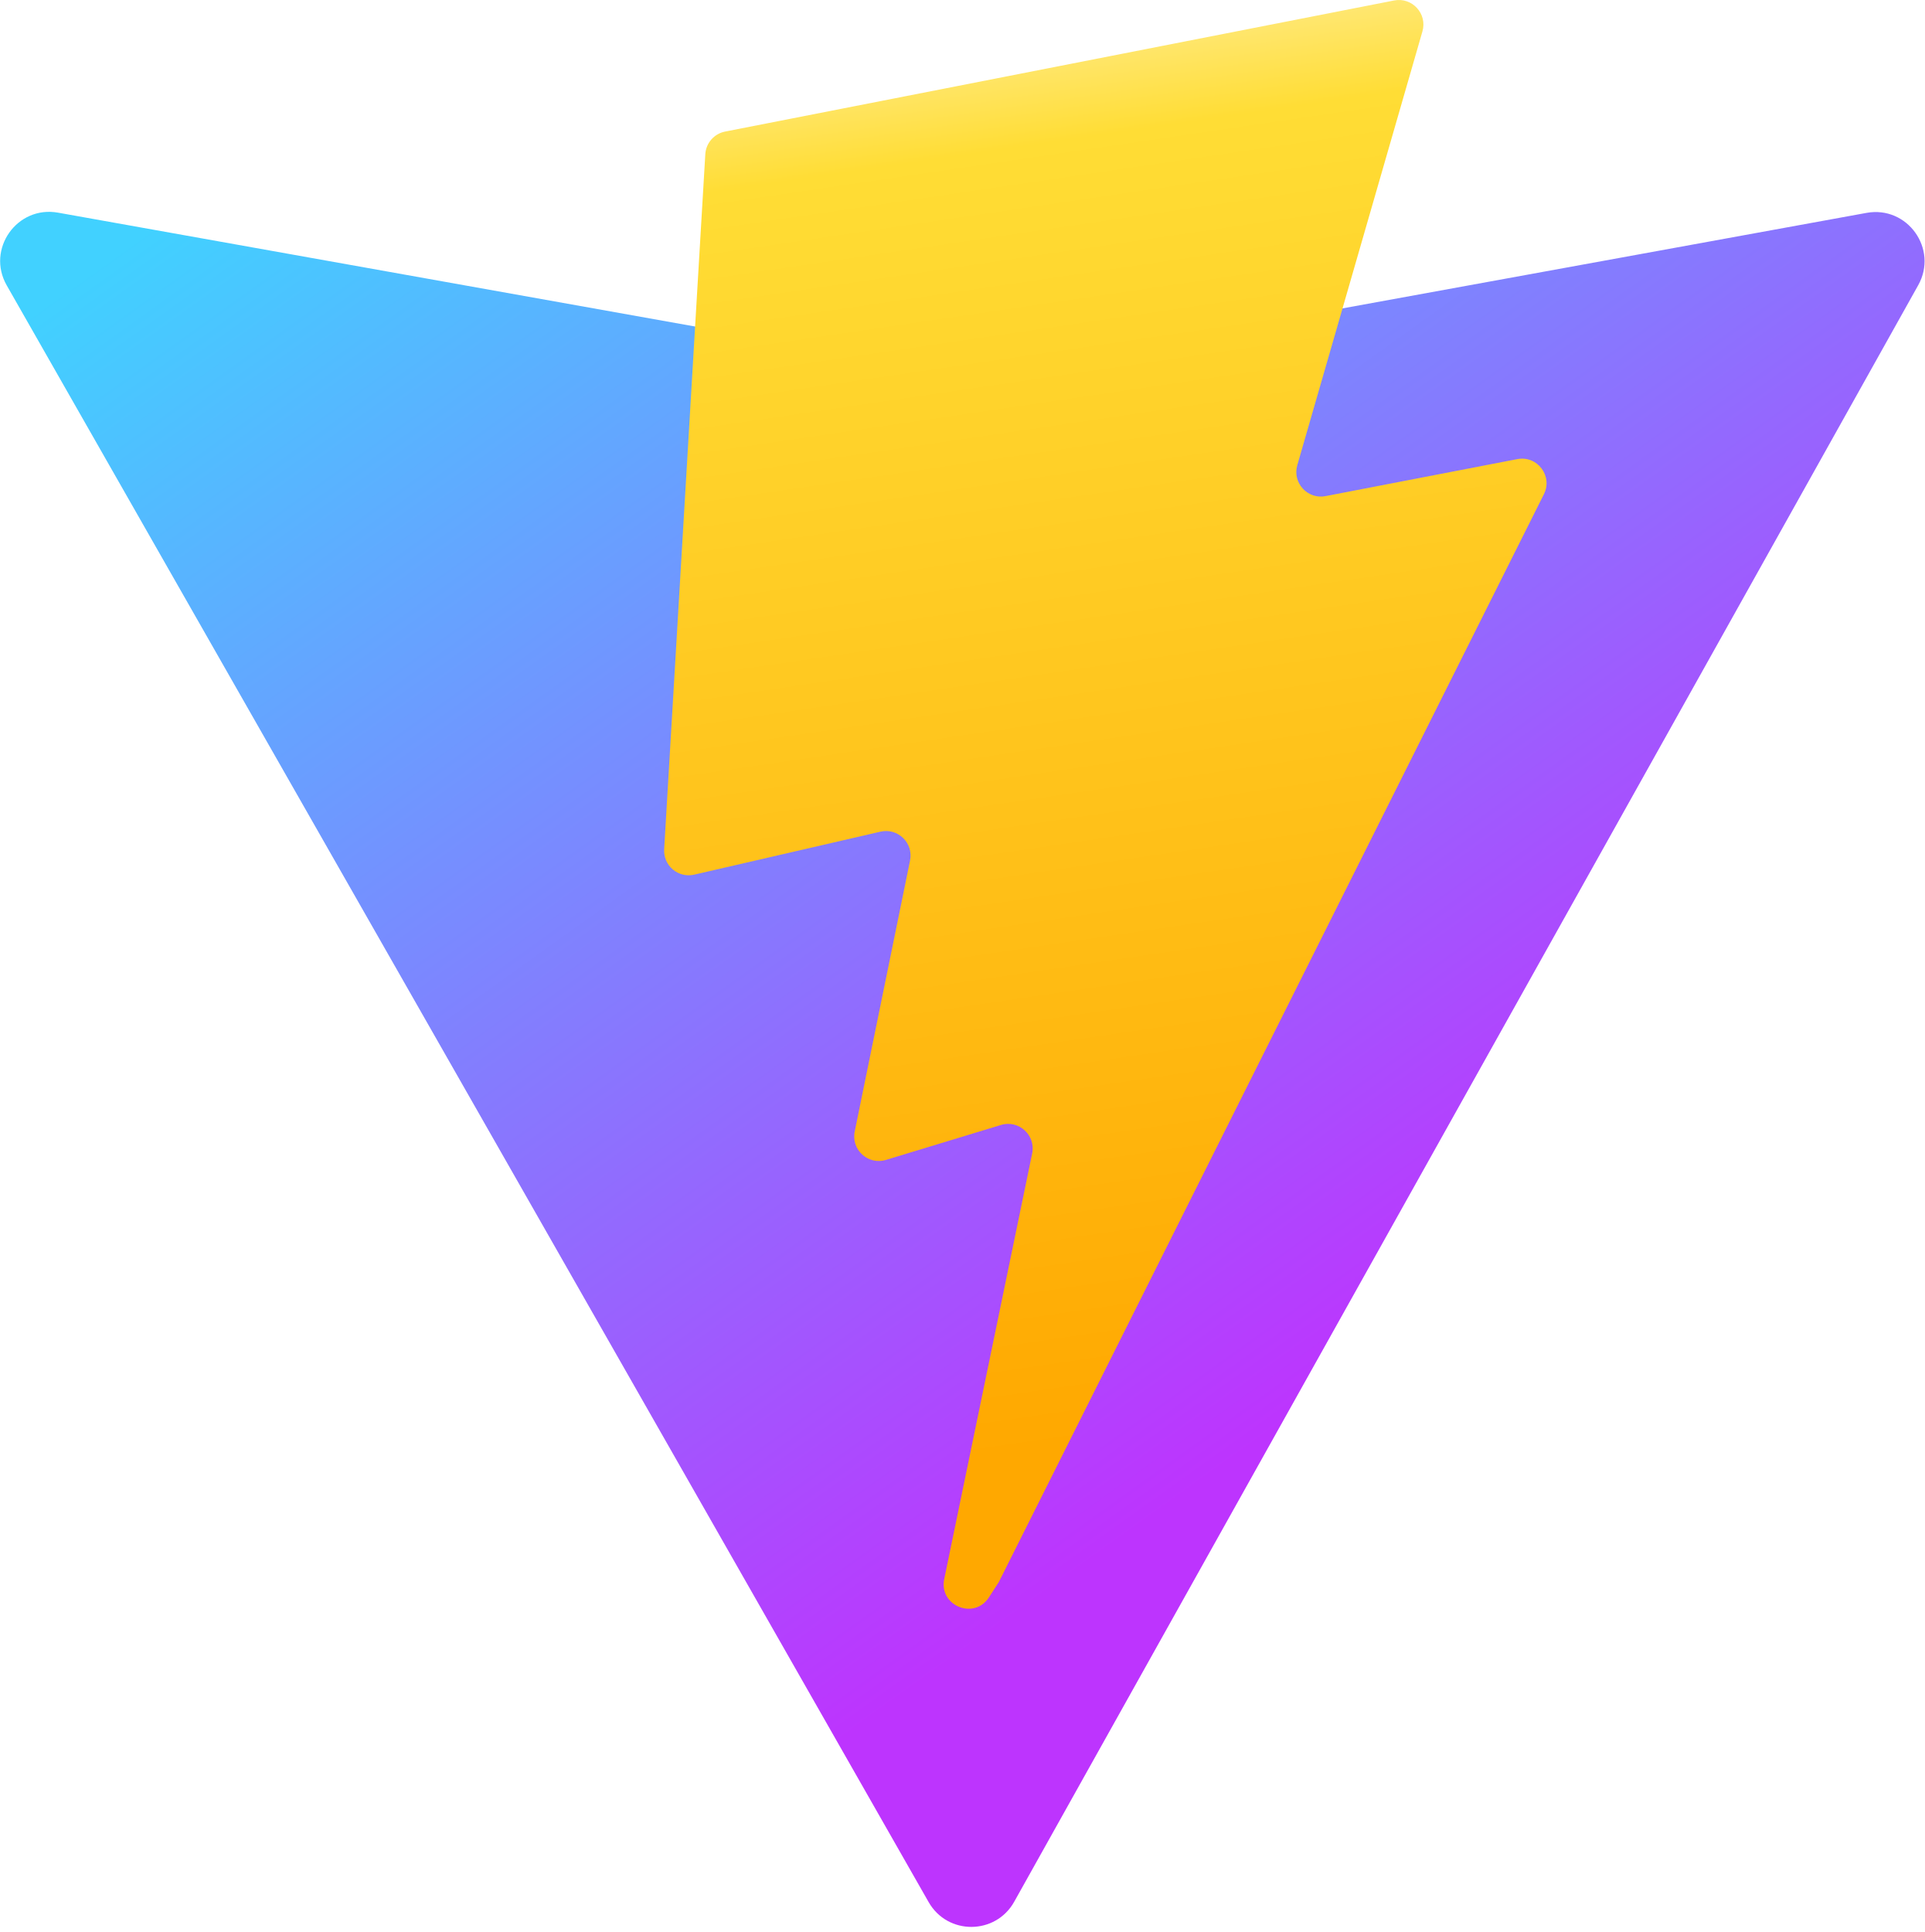
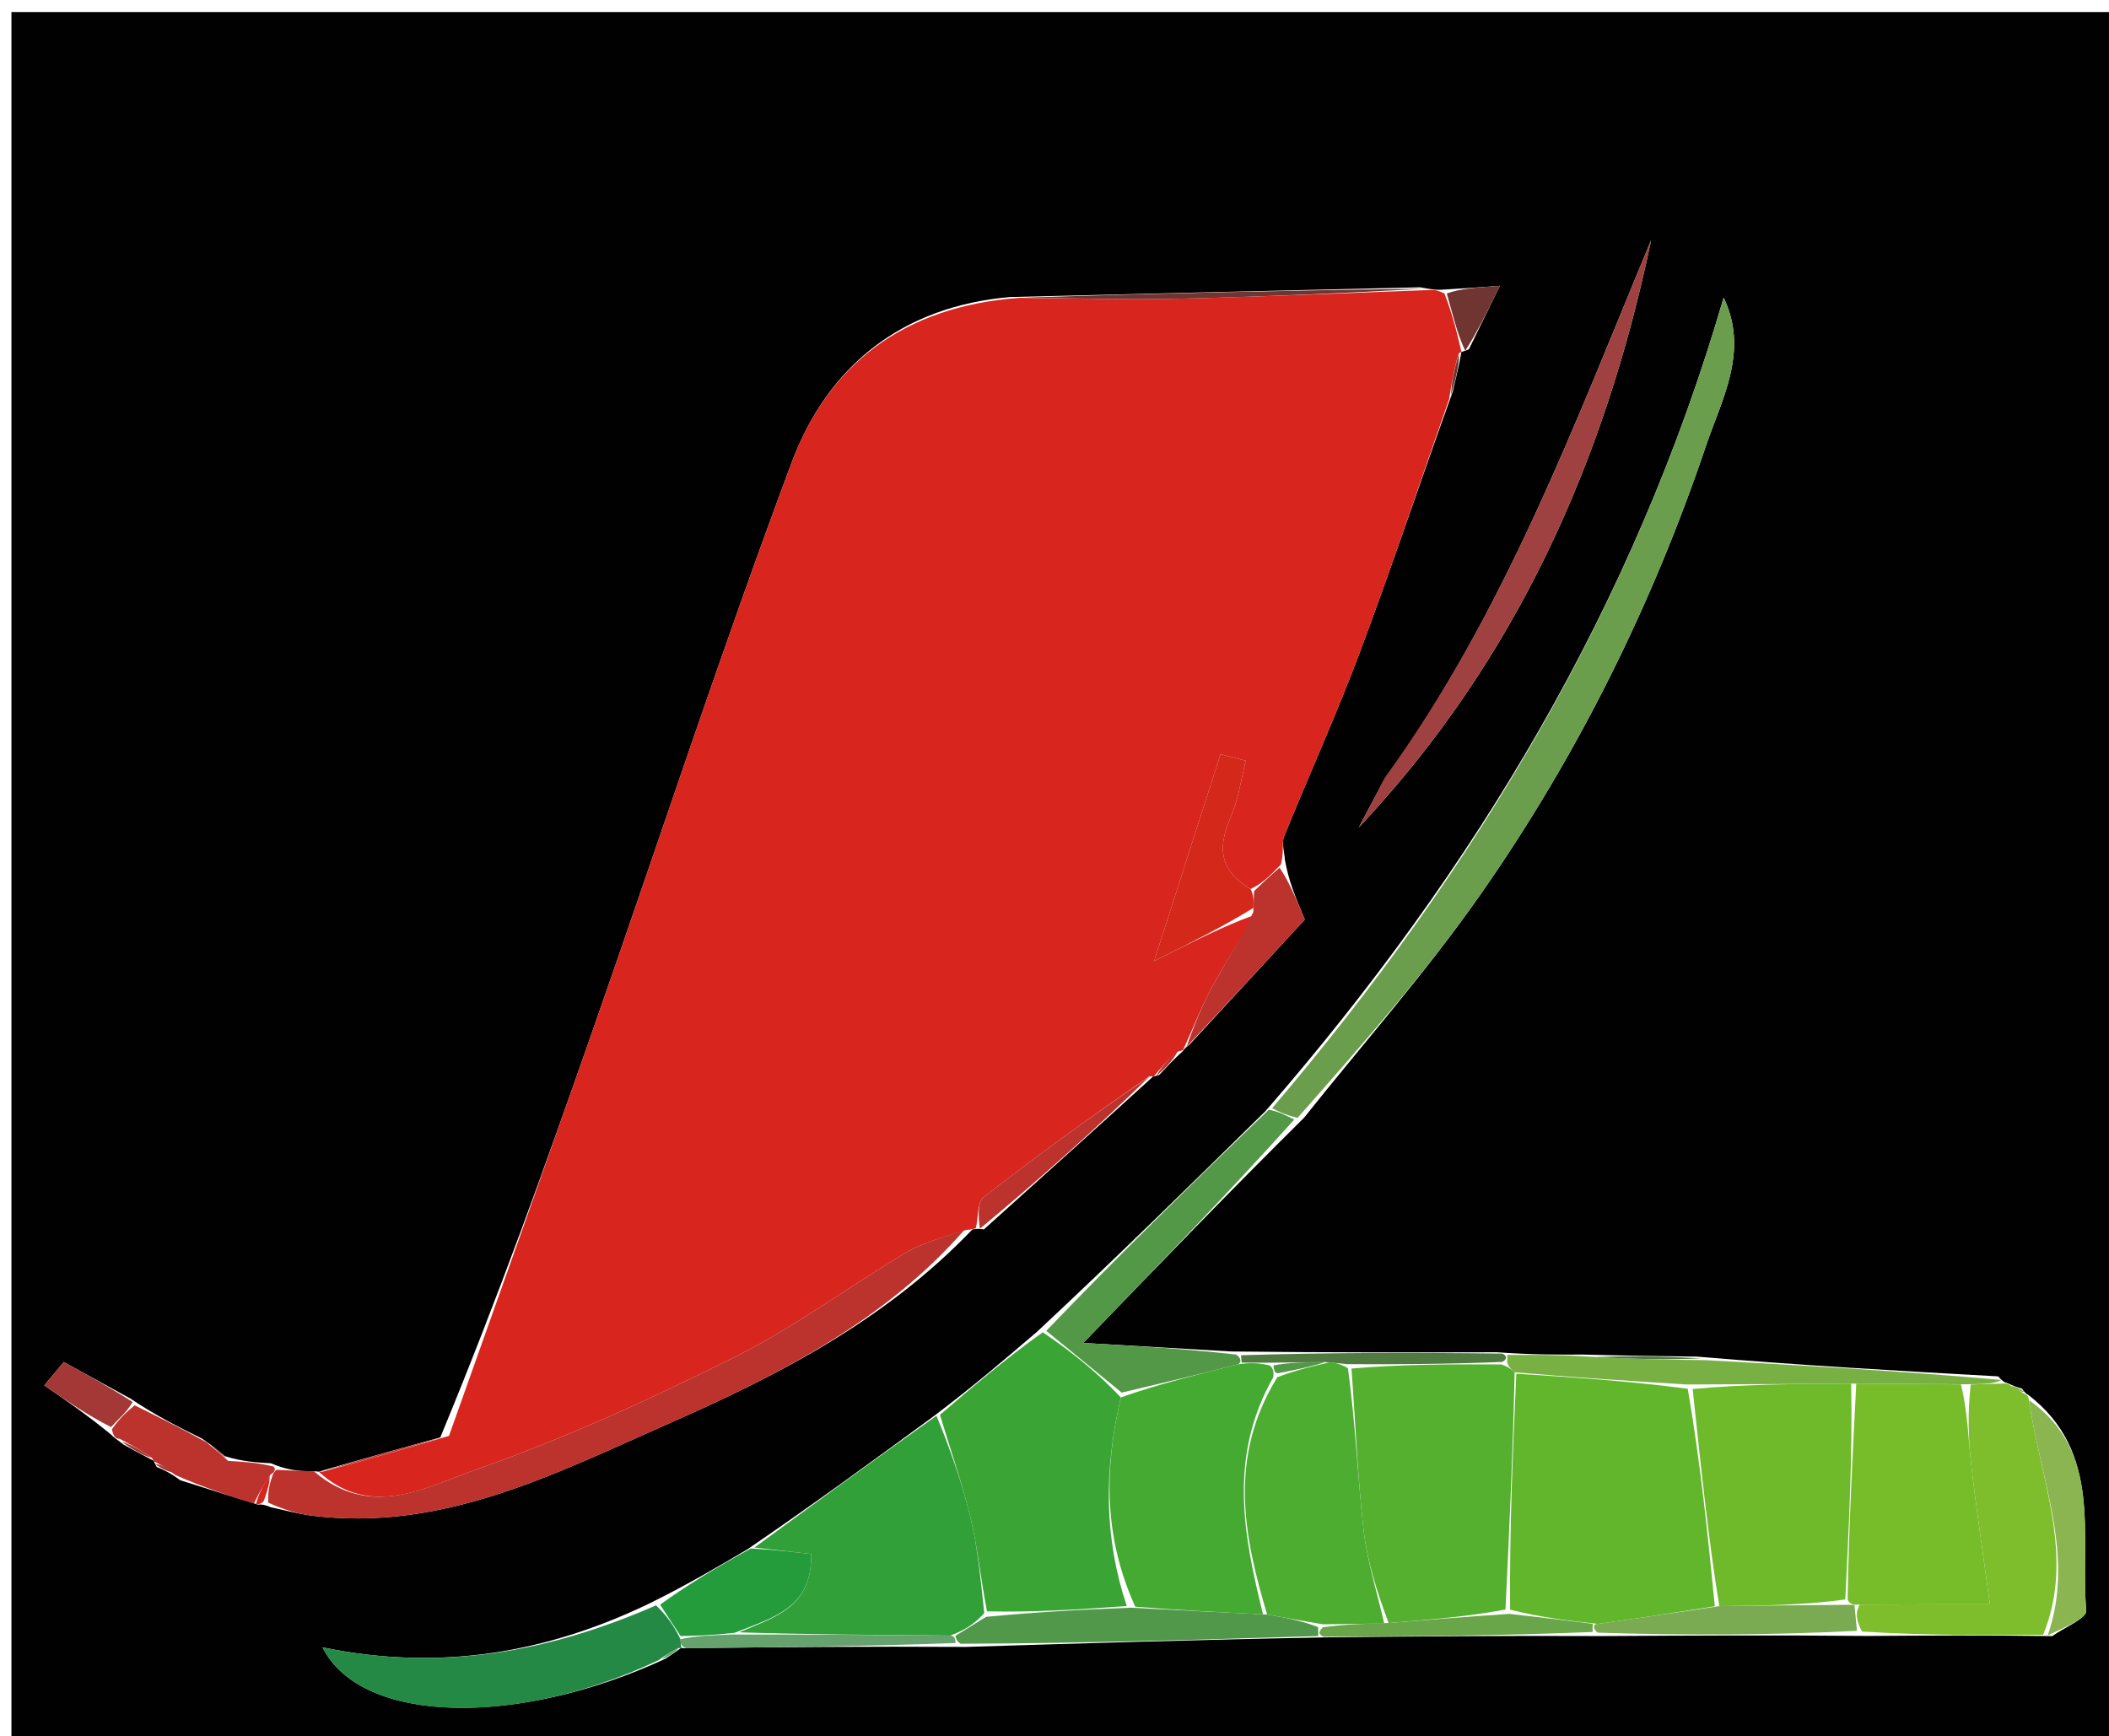
- <svg xmlns="http://www.w3.org/2000/svg" aria-hidden="true" role="img" class="iconify iconify--logos" width="31.88" height="32" preserveAspectRatio="xMidYMid meet" viewBox="0 0 256 257">
-   <defs>
-     <linearGradient id="IconifyId1813088fe1fbc01fb466" x1="-.828%" x2="57.636%" y1="7.652%" y2="78.411%">
-       <stop offset="0%" stop-color="#41D1FF" />
-       <stop offset="100%" stop-color="#BD34FE" />
-     </linearGradient>
-     <linearGradient id="IconifyId1813088fe1fbc01fb467" x1="43.376%" x2="50.316%" y1="2.242%" y2="89.03%">
-       <stop offset="0%" stop-color="#FFEA83" />
-       <stop offset="8.333%" stop-color="#FFDD35" />
-       <stop offset="100%" stop-color="#FFA800" />
-     </linearGradient>
-   </defs>
-   <path fill="url(#IconifyId1813088fe1fbc01fb466)" d="M255.153 37.938L134.897 252.976c-2.483 4.44-8.862 4.466-11.382.048L.875 37.958c-2.746-4.814 1.371-10.646 6.827-9.67l120.385 21.517a6.537 6.537 0 0 0 2.322-.004l117.867-21.483c5.438-.991 9.574 4.796 6.877 9.62Z" />
-   <path fill="url(#IconifyId1813088fe1fbc01fb467)" d="M185.432.063L96.44 17.501a3.268 3.268 0 0 0-2.634 3.014l-5.474 92.456a3.268 3.268 0 0 0 3.997 3.378l24.777-5.718c2.318-.535 4.413 1.507 3.936 3.838l-7.361 36.047c-.495 2.426 1.782 4.5 4.151 3.78l15.304-4.649c2.372-.72 4.652 1.36 4.15 3.788l-11.698 56.621c-.732 3.542 3.979 5.473 5.943 2.437l1.313-2.028l72.516-144.72c1.215-2.423-.88-5.186-3.54-4.672l-25.505 4.922c-2.396.462-4.435-1.77-3.759-4.114l16.646-57.705c.677-2.35-1.37-4.583-3.769-4.113Z" />
+ <svg xmlns="http://www.w3.org/2000/svg" version="1.1" id="Layer_1" x="0px" y="0px" width="100%" viewBox="0 0 192 158" enable-background="new 0 0 192 158" xml:space="preserve">
+   <path fill="#010101" opacity="1" stroke="none" d=" M119,159   C79.361,159 40.223,159 1.042,159   C1.042,106.399 1.042,53.798 1.042,1.098   C64.888,1.098 128.777,1.098 192.833,1.098   C192.833,53.666 192.833,106.333 192.833,159   C168.465,159 143.982,159 119,159  M14.269,133.561   C14.823,133.788 15.377,134.015 16.41,134.766   C18.645,135.475 20.881,136.184 23.503,136.993   C23.503,136.993 23.888,136.883 24.677,137.236   C25.937,137.496 27.186,137.847 28.46,138.003   C40.427,139.469 50.736,134.072 61.065,129.525   C70.952,125.173 80.642,120.163 88.516,111.944   C88.516,111.944 88.845,111.812 89.573,111.929   C94.73,107.29 99.887,102.65 104.993,97.996   C104.993,97.996 105.01,98.047 105.552,97.844   C106.208,97.141 106.865,96.438 107.7,95.679   C107.7,95.679 107.754,95.498 108.276,95.12   C111.964,91.121 115.652,87.123 118.788,83.723   C117.903,81.61 117.325,80.228 116.972,78.275   C116.935,77.566 116.659,76.761 116.9,76.164   C119.155,70.576 121.662,65.084 123.776,59.444   C126.641,51.799 129.224,44.048 132.262,35.648   C132.546,34.442 132.83,33.237 133.051,32.018   C133.051,32.018 133.057,32.082 133.726,31.795   C134.535,30.139 135.345,28.483 136.548,26.021   C134.267,26.187 132.905,26.285 131.108,26.386   C130.819,26.39 130.53,26.395 129.29,26.16   C117.112,26.442 104.933,26.724 91.97,27.043   C82.164,27.88 75.381,33.27 72.07,42.118   C65.681,59.193 60.009,76.536 53.983,93.748   C49.661,106.093 45.248,118.405 40.084,130.87   C36.37,131.897 32.657,132.924 28.997,133.998   C28.997,133.998 28.956,133.94 28.196,133.966   C27.183,133.917 26.171,133.869 24.656,133.222   C23.362,133.151 22.068,133.08 20.456,132.573   C19.961,132.139 19.465,131.705 18.355,130.958   C16.323,129.954 14.291,128.951 11.893,127.345   C9.863,126.231 7.833,125.118 5.803,124.004   C5.213,124.713 4.622,125.422 4.032,126.131   C6.008,127.497 7.984,128.863 10.13,130.627   C10.326,130.867 10.58,130.989 11.244,131.521   C12.154,132.023 13.065,132.524 13.998,133.001   C13.998,133.001 13.98,133.027 14.269,133.561  M62.018,150.029   C62.018,150.029 62.043,150.088 62.974,150.045   C70.981,149.967 78.987,149.889 87.923,149.944   C98.62,149.614 109.317,149.284 120.942,149.071   C128.957,148.991 136.973,148.912 145.92,148.956   C153.642,148.91 161.365,148.865 170.005,148.946   C175.339,148.909 180.673,148.872 186.833,148.959   C187.914,148.188 189.981,147.336 189.926,146.656   C189.37,139.828 191.474,132.189 184.585,126.944   C184.585,126.944 184.463,126.978 184.081,126.433   C183.67,126.306 183.26,126.179 182.693,125.895   C182.693,125.895 182.483,125.963 181.91,125.312   C173.028,124.819 164.145,124.326 154.482,123.515   C151.302,123.474 148.121,123.432 144.082,123.326   C141.79,123.337 139.499,123.348 136.265,123.116   C128.496,123.133 120.727,123.149 112.083,123.045   C107.995,122.81 103.907,122.574 98.626,122.269   C105.637,115.007 111.877,108.542 118.723,101.761   C124.101,95.006 129.84,88.504 134.778,81.443   C143.59,68.842 150.404,55.112 155.325,40.547   C156.739,36.362 159.256,31.989 156.917,27.094   C148.832,54.929 134.398,79.073 115.203,101.165   C108.482,107.777 101.761,114.389 94.401,121.258   C91.458,123.776 88.514,126.294 84.937,128.988   C79.518,132.958 74.099,136.927 68.036,141.062   C65.336,142.653 62.637,144.244 59.2,145.949   C49.855,150.469 40.057,152.201 29.363,149.984   C32.911,157.033 47.157,157.231 60.58,151.021   C61.08,150.688 61.581,150.354 62.018,150.029  M125.944,71.11   C125.197,72.519 124.449,73.928 123.701,75.337   C138.031,60.111 146.13,41.925 150.319,21.856   C143.347,38.6 137.051,55.674 125.944,71.11  z" />
+   <path fill="#D8251D" opacity="1" stroke="none" d=" M130.241,26.402   C130.53,26.395 130.819,26.39 131.499,26.72   C132.278,28.73 132.667,30.406 133.057,32.082   C133.057,32.082 133.051,32.018 132.803,32.164   C132.346,33.653 132.137,34.998 131.928,36.342   C129.224,44.048 126.641,51.799 123.776,59.444   C121.662,65.084 119.155,70.576 116.9,76.164   C116.659,76.761 116.935,77.566 116.606,78.712   C115.549,79.81 114.857,80.471 113.853,80.939   C110.785,79.112 110.952,76.91 112.072,74.307   C112.753,72.726 112.984,70.951 113.417,69.263   C112.65,69.062 111.883,68.861 111.116,68.66   C109.204,74.618 107.291,80.576 105.066,87.508   C108.739,85.661 111.417,84.316 114.086,83.348   C112.843,85.73 111.518,87.686 110.4,89.754   C109.399,91.604 108.627,93.579 107.754,95.498   C107.754,95.498 107.7,95.679 107.288,95.712   C106.253,96.513 105.631,97.28 105.01,98.047   C105.01,98.047 104.993,97.996 104.633,97.998   C99.353,101.637 94.39,105.221 89.563,108.98   C88.956,109.452 89.067,110.845 88.845,111.812   C88.845,111.812 88.516,111.944 87.949,111.981   C85.724,112.691 83.948,113.166 82.429,114.072   C77.232,117.174 72.327,120.832 66.935,123.526   C59.277,127.353 51.443,130.966 43.373,133.781   C38.892,135.344 33.777,138.411 28.956,133.94   C28.956,133.94 28.997,133.998 29.387,133.982   C33.477,132.889 37.176,131.81 40.875,130.732   C45.248,118.405 49.661,106.093 53.983,93.748   C60.009,76.536 65.681,59.193 72.07,42.118   C75.381,33.27 82.164,27.88 92.852,27.113   C98.516,27.189 103.301,27.294 108.08,27.178   C115.469,26.999 122.854,26.668 130.241,26.402  z" />
+   <path fill="#3AA534" opacity="1" stroke="none" d=" M85.571,128.813   C88.514,126.294 91.458,123.776 94.931,121.297   C97.679,123.155 99.897,124.973 102.04,127.229   C100.476,133.922 100.535,140.092 102.578,146.219   C98.124,146.553 94.071,146.798 89.854,146.705   C89.264,143.657 89.004,140.906 88.367,138.245   C87.603,135.061 86.517,131.953 85.571,128.813  z" />
+   <path fill="#6A9E4D" opacity="1" stroke="none" d=" M115.812,100.901   C134.398,79.073 148.832,54.929 156.917,27.094   C159.256,31.989 156.739,36.362 155.325,40.547   C150.404,55.112 143.59,68.842 134.778,81.443   C129.84,88.504 124.101,95.006 118.131,101.774   C116.963,101.492 116.388,101.197 115.812,100.901  z" />
+   <path fill="#32A038" opacity="1" stroke="none" d=" M85.254,128.9   C86.517,131.953 87.603,135.061 88.367,138.245   C89.004,140.906 89.264,143.657 89.606,146.869   C88.677,147.889 87.832,148.408 86.521,148.911   C79.699,148.853 73.343,148.811 67.293,148.616   C70.553,147.204 73.942,146.36 73.846,141.485   C72.1,141.286 70.39,141.092 68.68,140.897   C74.099,136.927 79.518,132.958 85.254,128.9  z" />
+   <path fill="#BC322D" opacity="1" stroke="none" d=" M28.576,133.953   C33.777,138.411 38.892,135.344 43.373,133.781   C51.443,130.966 59.277,127.353 66.935,123.526   C72.327,120.832 77.232,117.174 82.429,114.072   C83.948,113.166 85.724,112.691 87.773,112.005   C80.642,120.163 70.952,125.173 61.065,129.525   C50.736,134.072 40.427,139.469 28.46,138.003   C27.186,137.847 25.937,137.496 24.417,136.806   C24.37,135.662 24.581,134.947 24.884,134.13   C24.976,134.026 25.158,133.82 25.158,133.82   C26.171,133.869 27.183,133.917 28.576,133.953  z" />
+   <path fill="#7EBE2C" opacity="1" stroke="none" d=" M182.483,125.963   C182.483,125.963 182.693,125.895 183.03,126.148   C183.733,126.592 184.098,126.785 184.463,126.978   C184.463,126.978 184.585,126.944 184.706,127.419   C185.775,134.843 188.937,141.667 186.007,148.836   C180.673,148.872 175.339,148.909 169.512,148.545   C168.956,147.467 168.892,146.79 169.31,146.088   C174.043,146.063 178.294,146.063 181.16,146.063   C180.48,141.057 179.894,137.213 179.456,133.352   C179.181,130.936 179.128,128.495 179.413,126.053   C180.727,126.015 181.605,125.989 182.483,125.963  z" />
+   <path fill="#9E4140" opacity="1" stroke="none" d=" M126.075,70.801   C137.051,55.674 143.347,38.6 150.319,21.856   C146.13,41.925 138.031,60.111 123.701,75.337   C124.449,73.928 125.197,72.519 126.075,70.801  z" />
+   <path fill="#258946" opacity="1" stroke="none" d=" M59.957,151.152   C47.157,157.231 32.911,157.033 29.363,149.984   C40.057,152.201 49.855,150.469 59.729,146.158   C60.826,147.23 61.395,148.093 61.949,149.241   C61.971,149.714 62.007,149.901 62.043,150.088   C62.043,150.088 62.018,150.029 61.736,150.054   C60.955,150.437 60.456,150.794 59.957,151.152  z" />
+   <path fill="#539846" opacity="1" stroke="none" d=" M115.508,101.033   C116.388,101.197 116.963,101.492 117.828,101.932   C111.877,108.542 105.637,115.007 98.626,122.269   C103.907,122.574 107.995,122.81 112.542,123.328   C113.001,123.611 113.039,124.058 112.704,124.215   C108.951,125.178 105.533,125.985 102.115,126.791   C99.897,124.973 97.679,123.155 95.25,121.169   C101.761,114.389 108.482,107.777 115.508,101.033  z" />
+   <path fill="#51984B" opacity="1" stroke="none" d=" M86.988,148.927   C87.832,148.408 88.677,147.889 89.769,147.206   C94.071,146.798 98.124,146.553 102.953,146.372   C107.481,146.616 111.231,146.796 115.355,146.994   C117.149,147.297 118.572,147.584 119.998,148.141   C120.006,148.593 120.01,148.774 120.013,148.955   C109.317,149.284 98.62,149.614 87.453,149.656   C86.983,149.369 86.988,148.927 86.988,148.927  z" />
+   <path fill="#78B043" opacity="1" stroke="none" d=" M182.196,125.638   C181.605,125.989 180.727,126.015 178.961,126.031   C175.046,126.004 172.019,125.988 168.527,125.97   C163.376,126.003 158.69,126.036 153.557,126.051   C148.088,125.711 143.064,125.391 137.892,124.941   C137.545,124.64 137.356,124.46 137.206,124.045   C137.237,123.817 137.208,123.359 137.208,123.359   C139.499,123.348 141.79,123.337 144.886,123.525   C148.882,123.76 152.072,123.797 155.263,123.833   C164.145,124.326 173.028,124.819 182.196,125.638  z" />
+   <path fill="#259C3B" opacity="1" stroke="none" d=" M61.964,148.956   C61.395,148.093 60.826,147.23 60.097,146.101   C62.637,144.244 65.336,142.653 68.358,140.98   C70.39,141.092 72.1,141.286 73.846,141.485   C73.942,146.36 70.553,147.204 66.876,148.661   C64.757,148.891 63.36,148.923 61.964,148.956  z" />
+   <path fill="#8AB550" opacity="1" stroke="none" d=" M186.42,148.897   C188.937,141.667 185.775,134.843 184.722,127.481   C191.474,132.189 189.37,139.828 189.926,146.656   C189.981,147.336 187.914,148.188 186.42,148.897  z" />
+   <path fill="#BC322D" opacity="1" stroke="none" d=" M89.209,111.87   C89.067,110.845 88.956,109.452 89.563,108.98   C94.39,105.221 99.353,101.637 104.659,98.005   C99.887,102.65 94.73,107.29 89.209,111.87  z" />
+   <path fill="#BC322D" opacity="1" stroke="none" d=" M108.015,95.309   C108.627,93.579 109.399,91.604 110.4,89.754   C111.518,87.686 112.843,85.73 114.096,83.041   C114.132,81.948 114.148,81.54 114.165,81.131   C114.857,80.471 115.549,79.81 116.493,78.998   C117.325,80.228 117.903,81.61 118.788,83.723   C115.652,87.123 111.964,91.121 108.015,95.309  z" />
+   <path fill="#BC322D" opacity="1" stroke="none" d=" M12.259,127.947   C14.291,128.951 16.323,129.954 18.813,131.322   C19.771,132.127 20.272,132.568 20.773,133.009   C22.068,133.08 23.362,133.151 24.907,133.521   C25.158,133.82 24.976,134.026 24.636,134.249   C23.904,135.278 23.51,136.086 23.116,136.893   C20.881,136.184 18.645,135.475 15.965,134.296   C15.007,133.56 14.494,133.293 13.98,133.027   C13.98,133.027 13.998,133.001 13.828,132.732   C12.735,131.974 11.812,131.484 10.89,130.994   C10.58,130.989 10.326,130.867 10.19,130.125   C10.92,129.064 11.589,128.506 12.259,127.947  z" />
+   <path fill="#7AAB53" opacity="1" stroke="none" d=" M168.829,146.114   C168.892,146.79 168.956,147.467 169.054,148.482   C161.365,148.865 153.642,148.91 145.456,148.646   C144.992,148.336 144.994,147.839 145.445,147.848   C149.302,147.32 152.709,146.782 156.523,146.231   C160.616,146.18 164.303,146.141 168.2,146.11   C168.409,146.118 168.829,146.114 168.829,146.114  z" />
+   <path fill="#69A649" opacity="1" stroke="none" d=" M144.994,147.839   C144.994,147.839 144.992,148.336 144.99,148.585   C136.973,148.912 128.957,148.991 120.478,149.013   C120.01,148.774 120.006,148.593 120.429,148.154   C122.576,147.867 124.296,147.838 126.417,147.766   C130.214,147.456 133.609,147.189 137.425,146.934   C140.228,147.244 142.611,147.541 144.994,147.839  z" />
+   <path fill="#703431" opacity="1" stroke="none" d=" M129.765,26.281   C122.854,26.668 115.469,26.999 108.08,27.178   C103.301,27.294 98.516,27.189 93.244,27.094   C104.933,26.724 117.112,26.442 129.765,26.281  z" />
+   <path fill="#65A26D" opacity="1" stroke="none" d=" M61.949,149.241   C63.36,148.923 64.757,148.891 66.571,148.814   C73.343,148.811 79.699,148.853 86.521,148.911   C86.988,148.927 86.983,149.369 86.988,149.59   C78.987,149.889 70.981,149.967 62.509,150.066   C62.007,149.901 61.971,149.714 61.949,149.241  z" />
+   <path fill="#507B40" opacity="1" stroke="none" d=" M136.736,123.238   C137.208,123.359 137.237,123.817 136.726,123.998   C131.804,124.199 127.392,124.22 122.661,124.202   C121.916,124.12 121.49,124.076 120.635,124.013   C118.779,124.019 117.351,124.044 115.562,124.07   C114.48,124.066 113.76,124.062 113.039,124.058   C113.039,124.058 113.001,123.611 112.98,123.388   C120.727,123.149 128.496,123.133 136.736,123.238  z" />
+   <path fill="#A33836" opacity="1" stroke="none" d=" M12.076,127.646   C11.589,128.506 10.92,129.064 10.105,129.925   C7.984,128.863 6.008,127.497 4.032,126.131   C4.622,125.422 5.213,124.713 5.803,124.004   C7.833,125.118 9.863,126.231 12.076,127.646  z" />
+   <path fill="#BC322D" opacity="1" stroke="none" d=" M40.48,130.801   C37.176,131.81 33.477,132.889 29.36,133.959   C32.657,132.924 36.37,131.897 40.48,130.801  z" />
+   <path fill="#703431" opacity="1" stroke="none" d=" M133.391,31.938   C132.667,30.406 132.278,28.73 131.715,26.719   C132.905,26.285 134.267,26.187 136.548,26.021   C135.345,28.483 134.535,30.139 133.391,31.938  z" />
+   <path fill="#507B40" opacity="1" stroke="none" d=" M154.872,123.674   C152.072,123.797 148.882,123.76 145.316,123.557   C148.121,123.432 151.302,123.474 154.872,123.674  z" />
+   <path fill="#703431" opacity="1" stroke="none" d=" M132.095,35.995   C132.137,34.998 132.346,33.653 132.834,32.171   C132.83,33.237 132.546,34.442 132.095,35.995  z" />
+   <path fill="#A33836" opacity="1" stroke="none" d=" M11.067,131.258   C11.812,131.484 12.735,131.974 13.816,132.745   C13.065,132.524 12.154,132.023 11.067,131.258  z" />
+   <path fill="#BC322D" opacity="1" stroke="none" d=" M105.281,97.945   C105.631,97.28 106.253,96.513 107.198,95.741   C106.865,96.438 106.208,97.141 105.281,97.945  z" />
+   <path fill="#D8251D" opacity="1" stroke="none" d=" M23.31,136.943   C23.51,136.086 23.904,135.278 24.545,134.352   C24.581,134.947 24.37,135.662 24.023,136.63   C23.888,136.883 23.503,136.993 23.31,136.943  z" />
+   <path fill="#A33836" opacity="1" stroke="none" d=" M20.615,132.791   C20.272,132.568 19.771,132.127 19.12,131.478   C19.465,131.705 19.961,132.139 20.615,132.791  z" />
+   <path fill="#65A26D" opacity="1" stroke="none" d=" M60.268,151.087   C60.456,150.794 60.955,150.437 61.768,150.05   C61.581,150.354 61.08,150.688 60.268,151.087  z" />
+   <path fill="#A33836" opacity="1" stroke="none" d=" M14.125,133.294   C14.494,133.293 15.007,133.56 15.726,134.034   C15.377,134.015 14.823,133.788 14.125,133.294  z" />
+   <path fill="#78B043" opacity="1" stroke="none" d=" M184.272,126.705   C184.098,126.785 183.733,126.592 183.109,126.225   C183.26,126.179 183.67,126.306 184.272,126.705  z" />
+   <path fill="#D3281A" opacity="1" stroke="none" d=" M113.853,80.939   C114.148,81.54 114.132,81.948 114.104,82.664   C111.417,84.316 108.739,85.661 105.066,87.508   C107.291,80.576 109.204,74.618 111.116,68.66   C111.883,68.861 112.65,69.062 113.417,69.263   C112.984,70.951 112.753,72.726 112.072,74.307   C110.952,76.91 110.785,79.112 113.853,80.939  z" />
+   <path fill="#44AA31" opacity="1" stroke="none" d=" M112.704,124.215   C113.76,124.062 114.48,124.066 115.577,124.313   C115.953,124.555 115.981,125.042 115.909,125.405   C111.788,132.685 113.224,139.825 114.982,146.977   C111.231,146.796 107.481,146.616 103.355,146.283   C100.535,140.092 100.476,133.922 102.04,127.229   C105.533,125.985 108.951,125.178 112.704,124.215  z" />
+   <path fill="#77BD29" opacity="1" stroke="none" d=" M169.31,146.088   C168.829,146.114 168.409,146.118 168.202,145.631   C168.327,138.753 168.66,132.362 168.992,125.971   C172.019,125.988 175.046,126.004 178.524,126.043   C179.128,128.495 179.181,130.936 179.456,133.352   C179.894,137.213 180.48,141.057 181.16,146.063   C178.294,146.063 174.043,146.063 169.31,146.088  z" />
+   <path fill="#4CAD31" opacity="1" stroke="none" d=" M115.355,146.994   C113.224,139.825 111.788,132.685 116.286,125.386   C118.178,124.68 119.621,124.356 121.064,124.032   C121.49,124.076 121.916,124.12 122.713,124.562   C123.417,129.74 123.595,134.537 124.14,139.292   C124.47,142.165 125.371,144.973 126.016,147.809   C124.296,147.838 122.576,147.867 120.425,147.883   C118.572,147.584 117.149,147.297 115.355,146.994  z" />
+   <path fill="#62B62C" opacity="1" stroke="none" d=" M145.445,147.848   C142.611,147.541 140.228,147.244 137.477,146.553   C137.42,139.13 137.73,132.1 138.041,125.07   C143.064,125.391 148.088,125.711 153.65,126.441   C154.831,133.315 155.474,139.779 156.116,146.244   C152.709,146.782 149.302,147.32 145.445,147.848  z" />
+   <path fill="#56B02F" opacity="1" stroke="none" d=" M137.892,124.941   C137.73,132.1 137.42,139.13 137.057,146.541   C133.609,147.189 130.214,147.456 126.417,147.766   C125.371,144.973 124.47,142.165 124.14,139.292   C123.595,134.537 123.417,129.74 123.033,124.6   C127.392,124.22 131.804,124.199 136.696,124.225   C137.356,124.46 137.545,124.64 137.892,124.941  z" />
+   <path fill="#6EBA2B" opacity="1" stroke="none" d=" M156.523,146.231   C155.474,139.779 154.831,133.315 154.096,126.46   C158.69,126.036 163.376,126.003 168.527,125.97   C168.66,132.362 168.327,138.753 167.993,145.623   C164.303,146.141 160.616,146.18 156.523,146.231  z" />
+   <path fill="#539846" opacity="1" stroke="none" d=" M120.635,124.013   C119.621,124.356 118.178,124.68 116.358,125.024   C115.981,125.042 115.953,124.555 115.938,124.312   C117.351,124.044 118.779,124.019 120.635,124.013  z" />
</svg>
